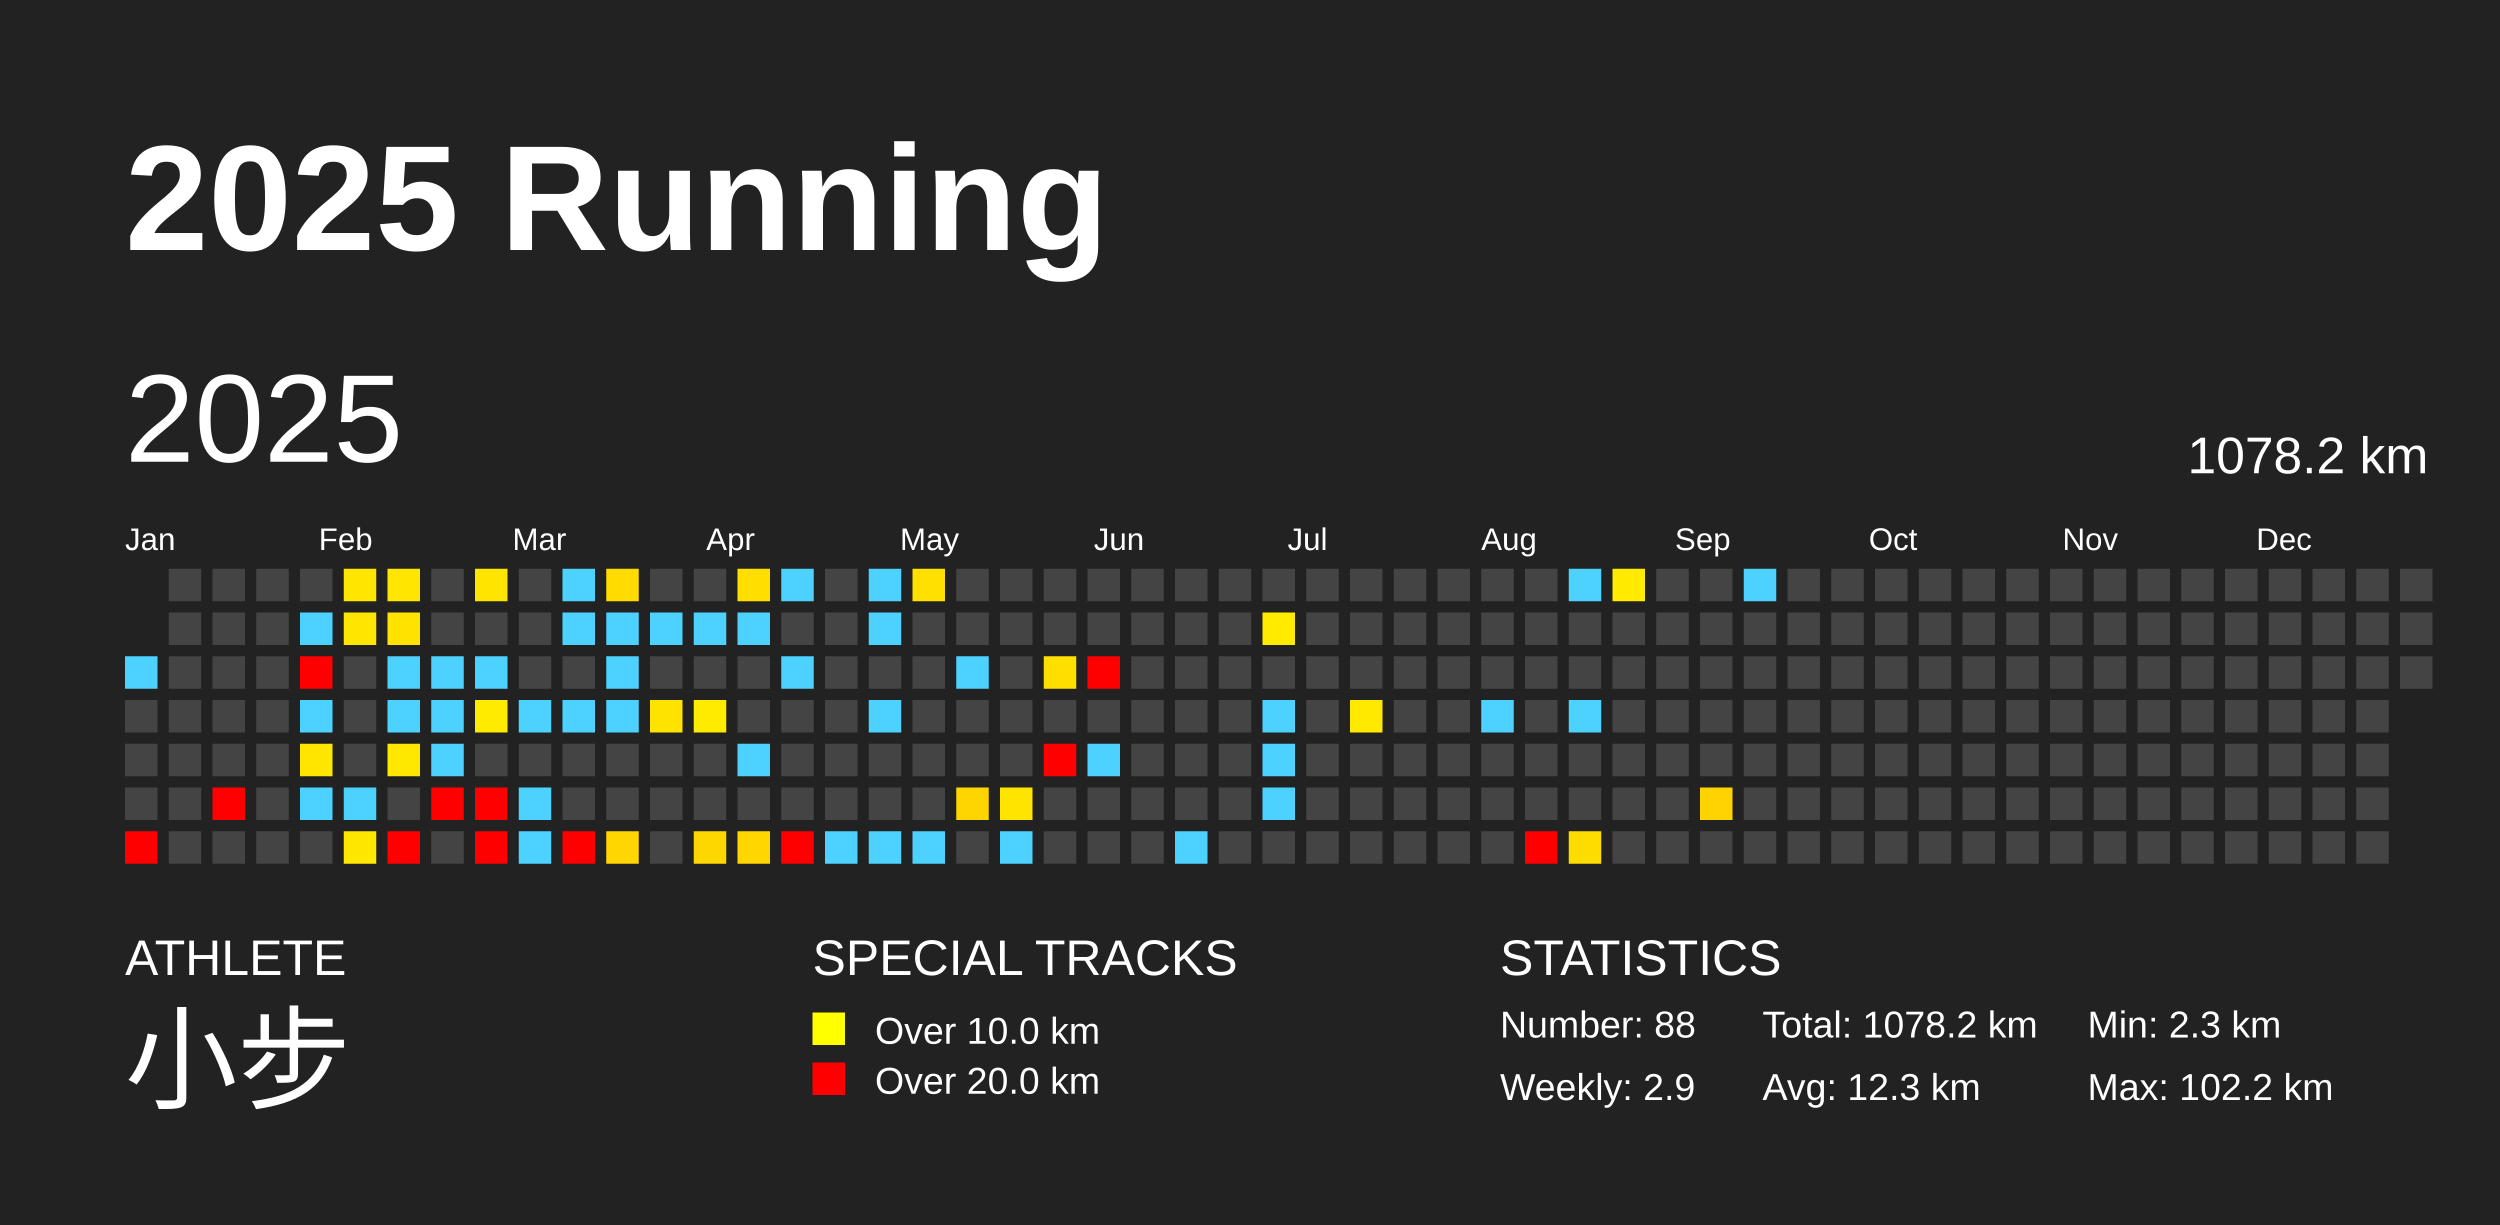
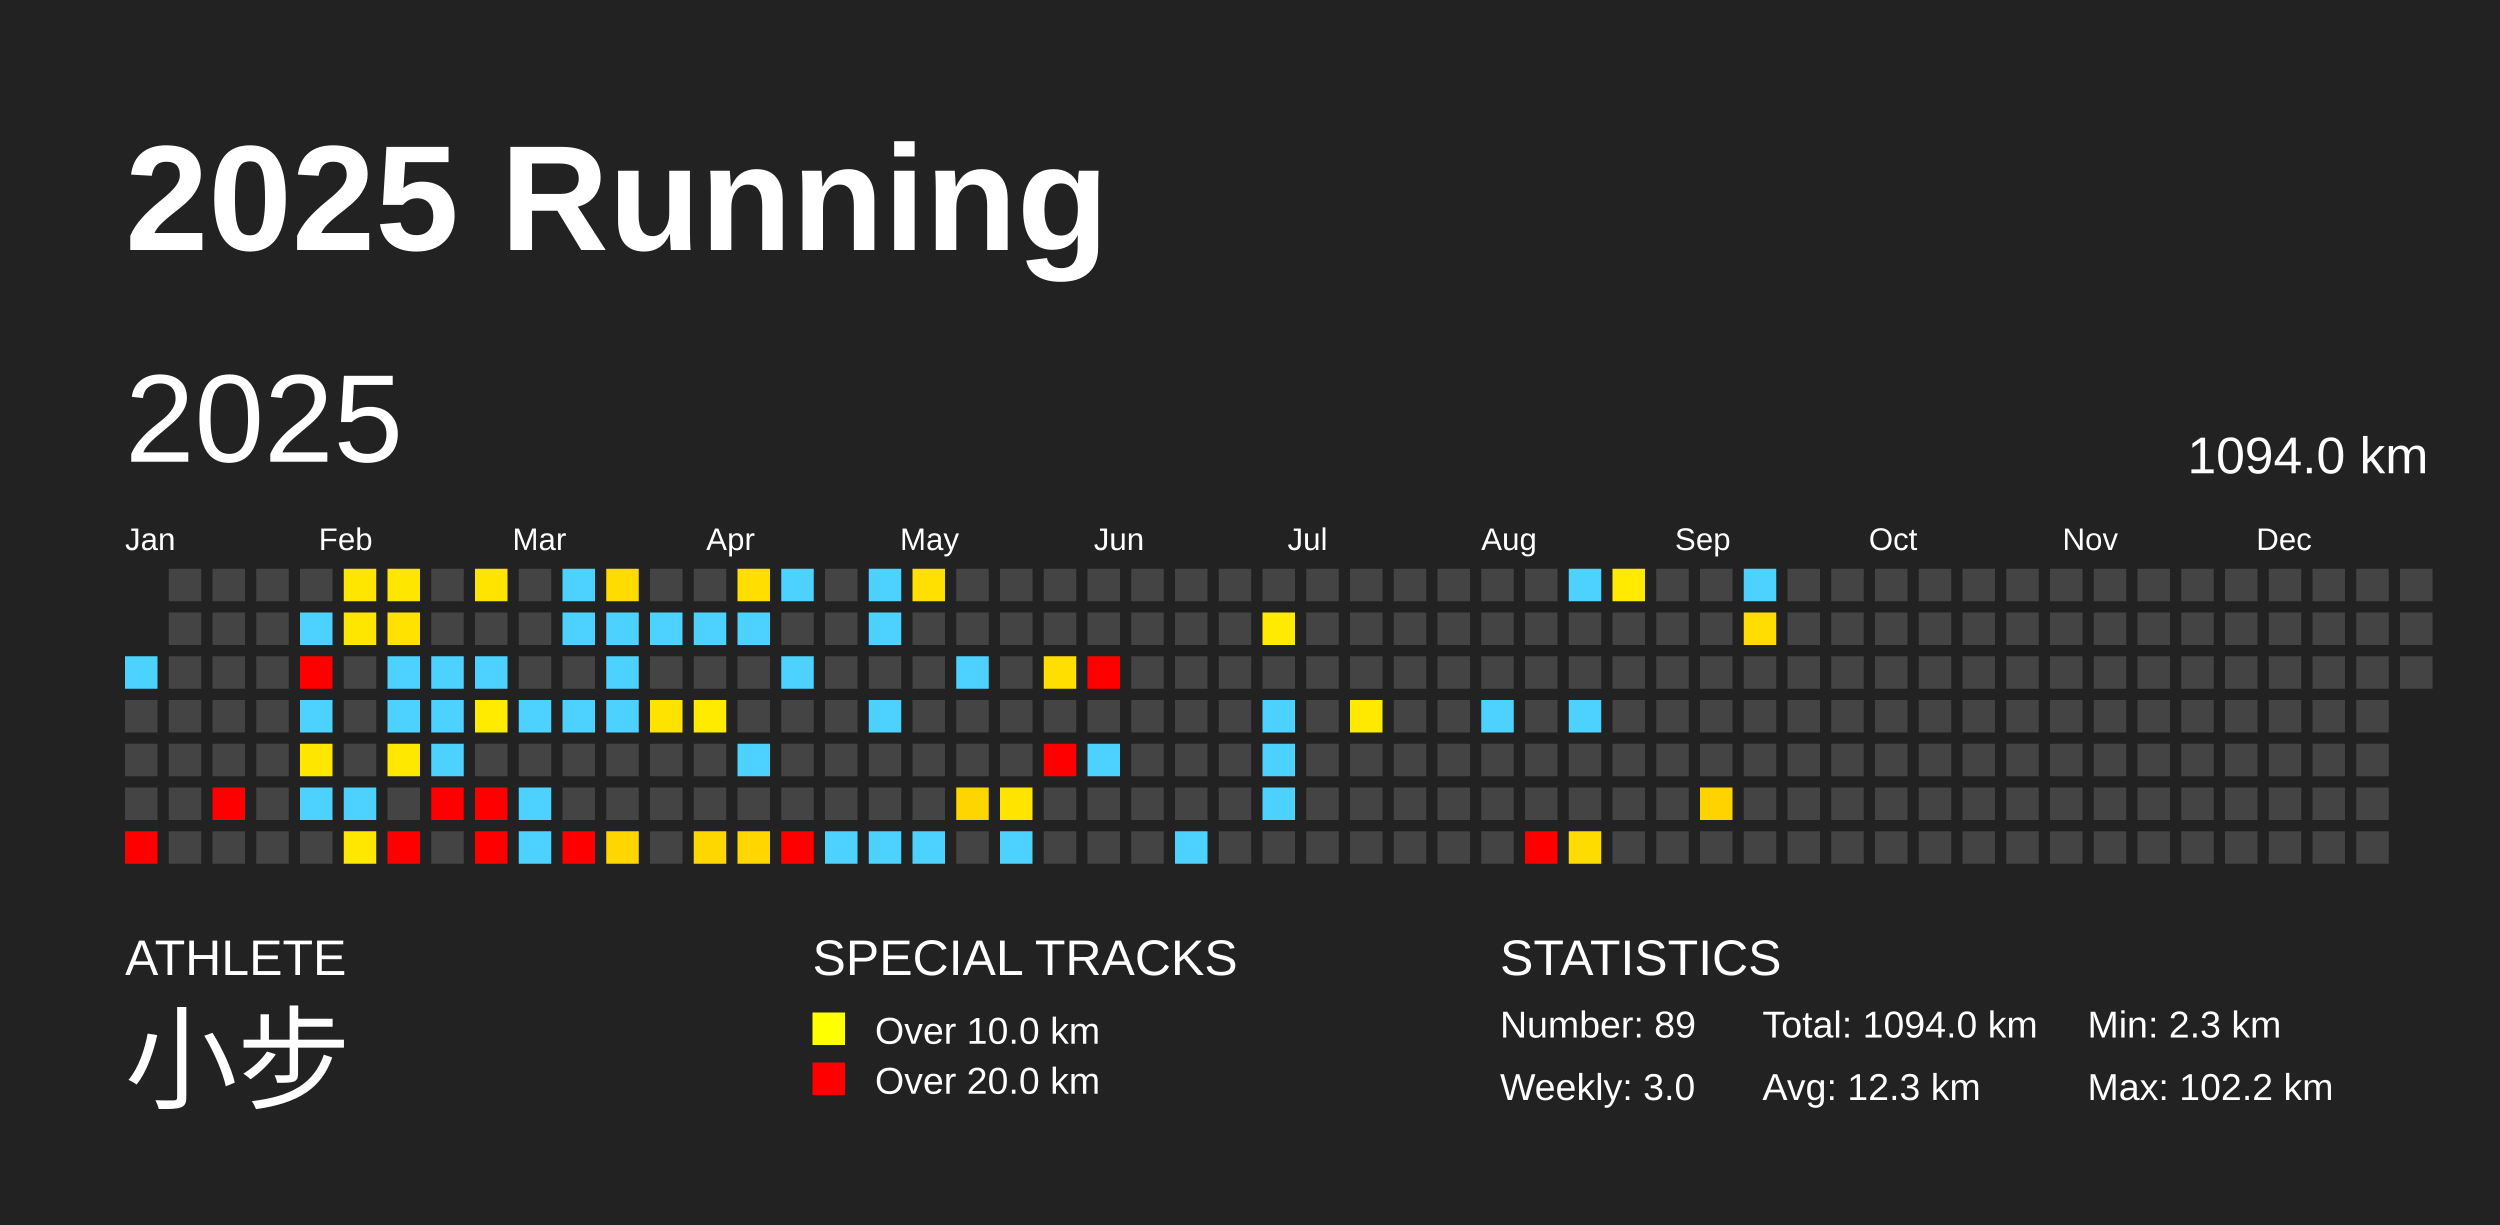
<svg xmlns="http://www.w3.org/2000/svg" baseProfile="full" height="98mm" version="1.1" viewBox="0,0,200,98" width="200mm">
  <defs />
  <rect fill="#222222" height="98" width="200" x="0" y="0" />
  <text fill="#FFFFFF" style="font-size:12px; font-family:Arial; font-weight:bold;" x="10" y="20">2025 Running</text>
  <text fill="#FFFFFF" style="font-size:4px; font-family:Arial" x="10" y="78">ATHLETE</text>
  <text fill="#FFFFFF" style="font-size:9px; font-family:Arial" x="10" y="88">小步</text>
  <text fill="#FFFFFF" style="font-size:4px; font-family:Arial" x="65" y="78">SPECIAL TRACKS</text>
  <rect fill="yellow" height="2.6" width="2.6" x="65" y="81" />
  <text fill="#FFFFFF" style="font-size:3px; font-family:Arial" x="70" y="83.5">Over 10.0 km</text>
  <rect fill="red" height="2.6" width="2.6" x="65" y="85" />
  <text fill="#FFFFFF" style="font-size:3px; font-family:Arial" x="70" y="87.5">Over 20.0 km</text>
  <text fill="#FFFFFF" style="font-size:4px; font-family:Arial" x="120" y="78">STATISTICS</text>
-   <text fill="#FFFFFF" style="font-size:3px; font-family:Arial" x="120" y="83">Number: 88</text>
-   <text fill="#FFFFFF" style="font-size:3px; font-family:Arial" x="120" y="88">Weekly: 2.9</text>
-   <text fill="#FFFFFF" style="font-size:3px; font-family:Arial" x="141" y="83">Total: 1078.2 km</text>
+   <text fill="#FFFFFF" style="font-size:3px; font-family:Arial" x="120" y="83">Number: 89</text>
+   <text fill="#FFFFFF" style="font-size:3px; font-family:Arial" x="120" y="88">Weekly: 3.0</text>
+   <text fill="#FFFFFF" style="font-size:3px; font-family:Arial" x="141" y="83">Total: 1094.0 km</text>
  <text fill="#FFFFFF" style="font-size:3px; font-family:Arial" x="141" y="88">Avg: 12.3 km</text>
  <text fill="#FFFFFF" style="font-size:3px; font-family:Arial" x="167" y="83">Min: 2.3 km</text>
  <text fill="#FFFFFF" style="font-size:3px; font-family:Arial" x="167" y="88">Max: 102.2 km</text>
  <text dominant-baseline="hanging" fill="#FFFFFF" style="font-size:10.0px; font-family:Arial;" x="10" y="30">2025</text>
-   <text dominant-baseline="hanging" fill="#FFFFFF" style="font-size:4.125px; font-family:Arial;" x="175" y="35">1078.2 km</text>
+   <text dominant-baseline="hanging" fill="#FFFFFF" style="font-size:4.125px; font-family:Arial;" x="175" y="35">1094.0 km</text>
  <text fill="#FFFFFF" style="font-size:2.5px; font-family:Arial" x="10.0" y="44">Jan</text>
  <text fill="#FFFFFF" style="font-size:2.5px; font-family:Arial" x="25.5" y="44">Feb</text>
  <text fill="#FFFFFF" style="font-size:2.5px; font-family:Arial" x="41.0" y="44">Mar</text>
  <text fill="#FFFFFF" style="font-size:2.5px; font-family:Arial" x="56.5" y="44">Apr</text>
  <text fill="#FFFFFF" style="font-size:2.5px; font-family:Arial" x="72.0" y="44">May</text>
  <text fill="#FFFFFF" style="font-size:2.5px; font-family:Arial" x="87.5" y="44">Jun</text>
  <text fill="#FFFFFF" style="font-size:2.5px; font-family:Arial" x="103.0" y="44">Jul</text>
  <text fill="#FFFFFF" style="font-size:2.5px; font-family:Arial" x="118.5" y="44">Aug</text>
  <text fill="#FFFFFF" style="font-size:2.5px; font-family:Arial" x="134.0" y="44">Sep</text>
  <text fill="#FFFFFF" style="font-size:2.5px; font-family:Arial" x="149.5" y="44">Oct</text>
  <text fill="#FFFFFF" style="font-size:2.5px; font-family:Arial" x="165.0" y="44">Nov</text>
  <text fill="#FFFFFF" style="font-size:2.5px; font-family:Arial" x="180.5" y="44">Dec</text>
  <rect fill="#4dd2ff" height="2.6" width="2.6" x="10.0" y="52.5" />
  <rect fill="#444444" height="2.6" width="2.6" x="10.0" y="56.0" />
  <rect fill="#444444" height="2.6" width="2.6" x="10.0" y="59.5" />
  <rect fill="#444444" height="2.6" width="2.6" x="10.0" y="63.0" />
  <rect fill="red" height="2.6" width="2.6" x="10.0" y="66.5" />
  <rect fill="#444444" height="2.6" width="2.6" x="13.5" y="45.5" />
  <rect fill="#444444" height="2.6" width="2.6" x="13.5" y="49.0" />
  <rect fill="#444444" height="2.6" width="2.6" x="13.5" y="52.5" />
  <rect fill="#444444" height="2.6" width="2.6" x="13.5" y="56.0" />
  <rect fill="#444444" height="2.6" width="2.6" x="13.5" y="59.5" />
  <rect fill="#444444" height="2.6" width="2.6" x="13.5" y="63.0" />
  <rect fill="#444444" height="2.6" width="2.6" x="13.5" y="66.5" />
  <rect fill="#444444" height="2.6" width="2.6" x="17.0" y="45.5" />
  <rect fill="#444444" height="2.6" width="2.6" x="17.0" y="49.0" />
  <rect fill="#444444" height="2.6" width="2.6" x="17.0" y="52.5" />
  <rect fill="#444444" height="2.6" width="2.6" x="17.0" y="56.0" />
  <rect fill="#444444" height="2.6" width="2.6" x="17.0" y="59.5" />
  <rect fill="red" height="2.6" width="2.6" x="17.0" y="63.0" />
  <rect fill="#444444" height="2.6" width="2.6" x="17.0" y="66.5" />
  <rect fill="#444444" height="2.6" width="2.6" x="20.5" y="45.5" />
  <rect fill="#444444" height="2.6" width="2.6" x="20.5" y="49.0" />
  <rect fill="#444444" height="2.6" width="2.6" x="20.5" y="52.5" />
  <rect fill="#444444" height="2.6" width="2.6" x="20.5" y="56.0" />
  <rect fill="#444444" height="2.6" width="2.6" x="20.5" y="59.5" />
  <rect fill="#444444" height="2.6" width="2.6" x="20.5" y="63.0" />
  <rect fill="#444444" height="2.6" width="2.6" x="20.5" y="66.5" />
  <rect fill="#444444" height="2.6" width="2.6" x="24.0" y="45.5" />
  <rect fill="#4dd2ff" height="2.6" width="2.6" x="24.0" y="49.0" />
  <rect fill="red" height="2.6" width="2.6" x="24.0" y="52.5" />
  <rect fill="#4dd2ff" height="2.6" width="2.6" x="24.0" y="56.0" />
  <rect fill="#ffe600" height="2.6" width="2.6" x="24.0" y="59.5" />
  <rect fill="#4dd2ff" height="2.6" width="2.6" x="24.0" y="63.0" />
  <rect fill="#444444" height="2.6" width="2.6" x="24.0" y="66.5" />
  <rect fill="#ffe600" height="2.6" width="2.6" x="27.5" y="45.5" />
  <rect fill="#ffe600" height="2.6" width="2.6" x="27.5" y="49.0" />
  <rect fill="#444444" height="2.6" width="2.6" x="27.5" y="52.5" />
  <rect fill="#444444" height="2.6" width="2.6" x="27.5" y="56.0" />
  <rect fill="#444444" height="2.6" width="2.6" x="27.5" y="59.5" />
  <rect fill="#4dd2ff" height="2.6" width="2.6" x="27.5" y="63.0" />
  <rect fill="#ffe700" height="2.6" width="2.6" x="27.5" y="66.5" />
  <rect fill="#ffe600" height="2.6" width="2.6" x="31.0" y="45.5" />
  <rect fill="#ffe200" height="2.6" width="2.6" x="31.0" y="49.0" />
  <rect fill="#4dd2ff" height="2.6" width="2.6" x="31.0" y="52.5" />
  <rect fill="#4dd2ff" height="2.6" width="2.6" x="31.0" y="56.0" />
  <rect fill="#ffe800" height="2.6" width="2.6" x="31.0" y="59.5" />
  <rect fill="#444444" height="2.6" width="2.6" x="31.0" y="63.0" />
  <rect fill="red" height="2.6" width="2.6" x="31.0" y="66.5" />
  <rect fill="#444444" height="2.6" width="2.6" x="34.5" y="45.5" />
  <rect fill="#444444" height="2.6" width="2.6" x="34.5" y="49.0" />
  <rect fill="#4dd2ff" height="2.6" width="2.6" x="34.5" y="52.5" />
  <rect fill="#4dd2ff" height="2.6" width="2.6" x="34.5" y="56.0" />
  <rect fill="#4dd2ff" height="2.6" width="2.6" x="34.5" y="59.5" />
  <rect fill="red" height="2.6" width="2.6" x="34.5" y="63.0" />
  <rect fill="#444444" height="2.6" width="2.6" x="34.5" y="66.5" />
  <rect fill="#ffe400" height="2.6" width="2.6" x="38.0" y="45.5" />
  <rect fill="#444444" height="2.6" width="2.6" x="38.0" y="49.0" />
  <rect fill="#4dd2ff" height="2.6" width="2.6" x="38.0" y="52.5" />
  <rect fill="#ffeb00" height="2.6" width="2.6" x="38.0" y="56.0" />
  <rect fill="#444444" height="2.6" width="2.6" x="38.0" y="59.5" />
  <rect fill="red" height="2.6" width="2.6" x="38.0" y="63.0" />
  <rect fill="red" height="2.6" width="2.6" x="38.0" y="66.5" />
  <rect fill="#444444" height="2.6" width="2.6" x="41.5" y="45.5" />
  <rect fill="#444444" height="2.6" width="2.6" x="41.5" y="49.0" />
  <rect fill="#444444" height="2.6" width="2.6" x="41.5" y="52.5" />
  <rect fill="#4dd2ff" height="2.6" width="2.6" x="41.5" y="56.0" />
  <rect fill="#444444" height="2.6" width="2.6" x="41.5" y="59.5" />
  <rect fill="#4dd2ff" height="2.6" width="2.6" x="41.5" y="63.0" />
  <rect fill="#4dd2ff" height="2.6" width="2.6" x="41.5" y="66.5" />
  <rect fill="#4dd2ff" height="2.6" width="2.6" x="45.0" y="45.5" />
  <rect fill="#4dd2ff" height="2.6" width="2.6" x="45.0" y="49.0" />
  <rect fill="#444444" height="2.6" width="2.6" x="45.0" y="52.5" />
  <rect fill="#4dd2ff" height="2.6" width="2.6" x="45.0" y="56.0" />
  <rect fill="#444444" height="2.6" width="2.6" x="45.0" y="59.5" />
  <rect fill="#444444" height="2.6" width="2.6" x="45.0" y="63.0" />
  <rect fill="red" height="2.6" width="2.6" x="45.0" y="66.5" />
  <rect fill="#ffdb00" height="2.6" width="2.6" x="48.5" y="45.5" />
  <rect fill="#4dd2ff" height="2.6" width="2.6" x="48.5" y="49.0" />
  <rect fill="#4dd2ff" height="2.6" width="2.6" x="48.5" y="52.5" />
  <rect fill="#4dd2ff" height="2.6" width="2.6" x="48.5" y="56.0" />
  <rect fill="#444444" height="2.6" width="2.6" x="48.5" y="59.5" />
  <rect fill="#444444" height="2.6" width="2.6" x="48.5" y="63.0" />
  <rect fill="#ffd600" height="2.6" width="2.6" x="48.5" y="66.5" />
  <rect fill="#444444" height="2.6" width="2.6" x="52.0" y="45.5" />
  <rect fill="#4dd2ff" height="2.6" width="2.6" x="52.0" y="49.0" />
  <rect fill="#444444" height="2.6" width="2.6" x="52.0" y="52.5" />
  <rect fill="#ffe300" height="2.6" width="2.6" x="52.0" y="56.0" />
  <rect fill="#444444" height="2.6" width="2.6" x="52.0" y="59.5" />
  <rect fill="#444444" height="2.6" width="2.6" x="52.0" y="63.0" />
  <rect fill="#444444" height="2.6" width="2.6" x="52.0" y="66.5" />
  <rect fill="#444444" height="2.6" width="2.6" x="55.5" y="45.5" />
  <rect fill="#4dd2ff" height="2.6" width="2.6" x="55.5" y="49.0" />
  <rect fill="#444444" height="2.6" width="2.6" x="55.5" y="52.5" />
  <rect fill="#ffeb00" height="2.6" width="2.6" x="55.5" y="56.0" />
  <rect fill="#444444" height="2.6" width="2.6" x="55.5" y="59.5" />
  <rect fill="#444444" height="2.6" width="2.6" x="55.5" y="63.0" />
  <rect fill="#ffd700" height="2.6" width="2.6" x="55.5" y="66.5" />
  <rect fill="#ffde00" height="2.6" width="2.6" x="59.0" y="45.5" />
  <rect fill="#4dd2ff" height="2.6" width="2.6" x="59.0" y="49.0" />
  <rect fill="#444444" height="2.6" width="2.6" x="59.0" y="52.5" />
  <rect fill="#444444" height="2.6" width="2.6" x="59.0" y="56.0" />
  <rect fill="#4dd2ff" height="2.6" width="2.6" x="59.0" y="59.5" />
  <rect fill="#444444" height="2.6" width="2.6" x="59.0" y="63.0" />
  <rect fill="#ffd600" height="2.6" width="2.6" x="59.0" y="66.5" />
  <rect fill="#4dd2ff" height="2.6" width="2.6" x="62.5" y="45.5" />
  <rect fill="#444444" height="2.6" width="2.6" x="62.5" y="49.0" />
  <rect fill="#4dd2ff" height="2.6" width="2.6" x="62.5" y="52.5" />
  <rect fill="#444444" height="2.6" width="2.6" x="62.5" y="56.0" />
  <rect fill="#444444" height="2.6" width="2.6" x="62.5" y="59.5" />
  <rect fill="#444444" height="2.6" width="2.6" x="62.5" y="63.0" />
  <rect fill="red" height="2.6" width="2.6" x="62.5" y="66.5" />
  <rect fill="#444444" height="2.6" width="2.6" x="66.0" y="45.5" />
  <rect fill="#444444" height="2.6" width="2.6" x="66.0" y="49.0" />
  <rect fill="#444444" height="2.6" width="2.6" x="66.0" y="52.5" />
  <rect fill="#444444" height="2.6" width="2.6" x="66.0" y="56.0" />
  <rect fill="#444444" height="2.6" width="2.6" x="66.0" y="59.5" />
  <rect fill="#444444" height="2.6" width="2.6" x="66.0" y="63.0" />
  <rect fill="#4dd2ff" height="2.6" width="2.6" x="66.0" y="66.5" />
  <rect fill="#4dd2ff" height="2.6" width="2.6" x="69.5" y="45.5" />
  <rect fill="#4dd2ff" height="2.6" width="2.6" x="69.5" y="49.0" />
  <rect fill="#444444" height="2.6" width="2.6" x="69.5" y="52.5" />
  <rect fill="#4dd2ff" height="2.6" width="2.6" x="69.5" y="56.0" />
  <rect fill="#444444" height="2.6" width="2.6" x="69.5" y="59.5" />
  <rect fill="#444444" height="2.6" width="2.6" x="69.5" y="63.0" />
  <rect fill="#4dd2ff" height="2.6" width="2.6" x="69.5" y="66.5" />
  <rect fill="#ffe000" height="2.6" width="2.6" x="73.0" y="45.5" />
  <rect fill="#444444" height="2.6" width="2.6" x="73.0" y="49.0" />
  <rect fill="#444444" height="2.6" width="2.6" x="73.0" y="52.5" />
  <rect fill="#444444" height="2.6" width="2.6" x="73.0" y="56.0" />
  <rect fill="#444444" height="2.6" width="2.6" x="73.0" y="59.5" />
  <rect fill="#444444" height="2.6" width="2.6" x="73.0" y="63.0" />
  <rect fill="#4dd2ff" height="2.6" width="2.6" x="73.0" y="66.5" />
  <rect fill="#444444" height="2.6" width="2.6" x="76.5" y="45.5" />
  <rect fill="#444444" height="2.6" width="2.6" x="76.5" y="49.0" />
  <rect fill="#4dd2ff" height="2.6" width="2.6" x="76.5" y="52.5" />
  <rect fill="#444444" height="2.6" width="2.6" x="76.5" y="56.0" />
  <rect fill="#444444" height="2.6" width="2.6" x="76.5" y="59.5" />
  <rect fill="#ffd500" height="2.6" width="2.6" x="76.5" y="63.0" />
  <rect fill="#444444" height="2.6" width="2.6" x="76.5" y="66.5" />
  <rect fill="#444444" height="2.6" width="2.6" x="80.0" y="45.5" />
  <rect fill="#444444" height="2.6" width="2.6" x="80.0" y="49.0" />
  <rect fill="#444444" height="2.6" width="2.6" x="80.0" y="52.5" />
  <rect fill="#444444" height="2.6" width="2.6" x="80.0" y="56.0" />
  <rect fill="#444444" height="2.6" width="2.6" x="80.0" y="59.5" />
  <rect fill="#ffe400" height="2.6" width="2.6" x="80.0" y="63.0" />
  <rect fill="#4dd2ff" height="2.6" width="2.6" x="80.0" y="66.5" />
  <rect fill="#444444" height="2.6" width="2.6" x="83.5" y="45.5" />
  <rect fill="#444444" height="2.6" width="2.6" x="83.5" y="49.0" />
  <rect fill="#ffdf00" height="2.6" width="2.6" x="83.5" y="52.5" />
  <rect fill="#444444" height="2.6" width="2.6" x="83.5" y="56.0" />
  <rect fill="red" height="2.6" width="2.6" x="83.5" y="59.5" />
  <rect fill="#444444" height="2.6" width="2.6" x="83.5" y="63.0" />
  <rect fill="#444444" height="2.6" width="2.6" x="83.5" y="66.5" />
  <rect fill="#444444" height="2.6" width="2.6" x="87.0" y="45.5" />
  <rect fill="#444444" height="2.6" width="2.6" x="87.0" y="49.0" />
  <rect fill="red" height="2.6" width="2.6" x="87.0" y="52.5" />
  <rect fill="#444444" height="2.6" width="2.6" x="87.0" y="56.0" />
  <rect fill="#4dd2ff" height="2.6" width="2.6" x="87.0" y="59.5" />
  <rect fill="#444444" height="2.6" width="2.6" x="87.0" y="63.0" />
  <rect fill="#444444" height="2.6" width="2.6" x="87.0" y="66.5" />
  <rect fill="#444444" height="2.6" width="2.6" x="90.5" y="45.5" />
  <rect fill="#444444" height="2.6" width="2.6" x="90.5" y="49.0" />
  <rect fill="#444444" height="2.6" width="2.6" x="90.5" y="52.5" />
  <rect fill="#444444" height="2.6" width="2.6" x="90.5" y="56.0" />
  <rect fill="#444444" height="2.6" width="2.6" x="90.5" y="59.5" />
  <rect fill="#444444" height="2.6" width="2.6" x="90.5" y="63.0" />
  <rect fill="#444444" height="2.6" width="2.6" x="90.5" y="66.5" />
  <rect fill="#444444" height="2.6" width="2.6" x="94.0" y="45.5" />
  <rect fill="#444444" height="2.6" width="2.6" x="94.0" y="49.0" />
  <rect fill="#444444" height="2.6" width="2.6" x="94.0" y="52.5" />
  <rect fill="#444444" height="2.6" width="2.6" x="94.0" y="56.0" />
  <rect fill="#444444" height="2.6" width="2.6" x="94.0" y="59.5" />
  <rect fill="#444444" height="2.6" width="2.6" x="94.0" y="63.0" />
  <rect fill="#4dd2ff" height="2.6" width="2.6" x="94.0" y="66.5" />
  <rect fill="#444444" height="2.6" width="2.6" x="97.5" y="45.5" />
  <rect fill="#444444" height="2.6" width="2.6" x="97.5" y="49.0" />
  <rect fill="#444444" height="2.6" width="2.6" x="97.5" y="52.5" />
  <rect fill="#444444" height="2.6" width="2.6" x="97.5" y="56.0" />
  <rect fill="#444444" height="2.6" width="2.6" x="97.5" y="59.5" />
  <rect fill="#444444" height="2.6" width="2.6" x="97.5" y="63.0" />
  <rect fill="#444444" height="2.6" width="2.6" x="97.5" y="66.5" />
  <rect fill="#444444" height="2.6" width="2.6" x="101.0" y="45.5" />
  <rect fill="#ffea00" height="2.6" width="2.6" x="101.0" y="49.0" />
  <rect fill="#444444" height="2.6" width="2.6" x="101.0" y="52.5" />
  <rect fill="#4dd2ff" height="2.6" width="2.6" x="101.0" y="56.0" />
  <rect fill="#4dd2ff" height="2.6" width="2.6" x="101.0" y="59.5" />
  <rect fill="#4dd2ff" height="2.6" width="2.6" x="101.0" y="63.0" />
  <rect fill="#444444" height="2.6" width="2.6" x="101.0" y="66.5" />
  <rect fill="#444444" height="2.6" width="2.6" x="104.5" y="45.5" />
  <rect fill="#444444" height="2.6" width="2.6" x="104.5" y="49.0" />
  <rect fill="#444444" height="2.6" width="2.6" x="104.5" y="52.5" />
  <rect fill="#444444" height="2.6" width="2.6" x="104.5" y="56.0" />
  <rect fill="#444444" height="2.6" width="2.6" x="104.5" y="59.5" />
  <rect fill="#444444" height="2.6" width="2.6" x="104.5" y="63.0" />
  <rect fill="#444444" height="2.6" width="2.6" x="104.5" y="66.5" />
  <rect fill="#444444" height="2.6" width="2.6" x="108.0" y="45.5" />
  <rect fill="#444444" height="2.6" width="2.6" x="108.0" y="49.0" />
  <rect fill="#444444" height="2.6" width="2.6" x="108.0" y="52.5" />
  <rect fill="#ffe900" height="2.6" width="2.6" x="108.0" y="56.0" />
  <rect fill="#444444" height="2.6" width="2.6" x="108.0" y="59.5" />
  <rect fill="#444444" height="2.6" width="2.6" x="108.0" y="63.0" />
  <rect fill="#444444" height="2.6" width="2.6" x="108.0" y="66.5" />
  <rect fill="#444444" height="2.6" width="2.6" x="111.5" y="45.5" />
  <rect fill="#444444" height="2.6" width="2.6" x="111.5" y="49.0" />
  <rect fill="#444444" height="2.6" width="2.6" x="111.5" y="52.5" />
  <rect fill="#444444" height="2.6" width="2.6" x="111.5" y="56.0" />
  <rect fill="#444444" height="2.6" width="2.6" x="111.5" y="59.5" />
  <rect fill="#444444" height="2.6" width="2.6" x="111.5" y="63.0" />
  <rect fill="#444444" height="2.6" width="2.6" x="111.5" y="66.5" />
  <rect fill="#444444" height="2.6" width="2.6" x="115.0" y="45.5" />
  <rect fill="#444444" height="2.6" width="2.6" x="115.0" y="49.0" />
  <rect fill="#444444" height="2.6" width="2.6" x="115.0" y="52.5" />
  <rect fill="#444444" height="2.6" width="2.6" x="115.0" y="56.0" />
  <rect fill="#444444" height="2.6" width="2.6" x="115.0" y="59.5" />
  <rect fill="#444444" height="2.6" width="2.6" x="115.0" y="63.0" />
  <rect fill="#444444" height="2.6" width="2.6" x="115.0" y="66.5" />
  <rect fill="#444444" height="2.6" width="2.6" x="118.5" y="45.5" />
  <rect fill="#444444" height="2.6" width="2.6" x="118.5" y="49.0" />
  <rect fill="#444444" height="2.6" width="2.6" x="118.5" y="52.5" />
  <rect fill="#4dd2ff" height="2.6" width="2.6" x="118.5" y="56.0" />
  <rect fill="#444444" height="2.6" width="2.6" x="118.5" y="59.5" />
  <rect fill="#444444" height="2.6" width="2.6" x="118.5" y="63.0" />
  <rect fill="#444444" height="2.6" width="2.6" x="118.5" y="66.5" />
  <rect fill="#444444" height="2.6" width="2.6" x="122.0" y="45.5" />
  <rect fill="#444444" height="2.6" width="2.6" x="122.0" y="49.0" />
  <rect fill="#444444" height="2.6" width="2.6" x="122.0" y="52.5" />
  <rect fill="#444444" height="2.6" width="2.6" x="122.0" y="56.0" />
  <rect fill="#444444" height="2.6" width="2.6" x="122.0" y="59.5" />
  <rect fill="#444444" height="2.6" width="2.6" x="122.0" y="63.0" />
  <rect fill="red" height="2.6" width="2.6" x="122.0" y="66.5" />
  <rect fill="#4dd2ff" height="2.6" width="2.6" x="125.5" y="45.5" />
  <rect fill="#444444" height="2.6" width="2.6" x="125.5" y="49.0" />
  <rect fill="#444444" height="2.6" width="2.6" x="125.5" y="52.5" />
  <rect fill="#4dd2ff" height="2.6" width="2.6" x="125.5" y="56.0" />
  <rect fill="#444444" height="2.6" width="2.6" x="125.5" y="59.5" />
  <rect fill="#444444" height="2.6" width="2.6" x="125.5" y="63.0" />
  <rect fill="#ffdc00" height="2.6" width="2.6" x="125.5" y="66.5" />
  <rect fill="#ffea00" height="2.6" width="2.6" x="129.0" y="45.5" />
  <rect fill="#444444" height="2.6" width="2.6" x="129.0" y="49.0" />
  <rect fill="#444444" height="2.6" width="2.6" x="129.0" y="52.5" />
  <rect fill="#444444" height="2.6" width="2.6" x="129.0" y="56.0" />
  <rect fill="#444444" height="2.6" width="2.6" x="129.0" y="59.5" />
  <rect fill="#444444" height="2.6" width="2.6" x="129.0" y="63.0" />
  <rect fill="#444444" height="2.6" width="2.6" x="129.0" y="66.5" />
  <rect fill="#444444" height="2.6" width="2.6" x="132.5" y="45.5" />
  <rect fill="#444444" height="2.6" width="2.6" x="132.5" y="49.0" />
  <rect fill="#444444" height="2.6" width="2.6" x="132.5" y="52.5" />
  <rect fill="#444444" height="2.6" width="2.6" x="132.5" y="56.0" />
  <rect fill="#444444" height="2.6" width="2.6" x="132.5" y="59.5" />
  <rect fill="#444444" height="2.6" width="2.6" x="132.5" y="63.0" />
  <rect fill="#444444" height="2.6" width="2.6" x="132.5" y="66.5" />
  <rect fill="#444444" height="2.6" width="2.6" x="136.0" y="45.5" />
  <rect fill="#444444" height="2.6" width="2.6" x="136.0" y="49.0" />
  <rect fill="#444444" height="2.6" width="2.6" x="136.0" y="52.5" />
  <rect fill="#444444" height="2.6" width="2.6" x="136.0" y="56.0" />
  <rect fill="#444444" height="2.6" width="2.6" x="136.0" y="59.5" />
  <rect fill="#ffd300" height="2.6" width="2.6" x="136.0" y="63.0" />
  <rect fill="#444444" height="2.6" width="2.6" x="136.0" y="66.5" />
  <rect fill="#4dd2ff" height="2.6" width="2.6" x="139.5" y="45.5" />
-   <rect fill="#444444" height="2.6" width="2.6" x="139.5" y="49.0" />
+   <rect fill="#ffdd00" height="2.6" width="2.6" x="139.5" y="49.0" />
  <rect fill="#444444" height="2.6" width="2.6" x="139.5" y="52.5" />
  <rect fill="#444444" height="2.6" width="2.6" x="139.5" y="56.0" />
  <rect fill="#444444" height="2.6" width="2.6" x="139.5" y="59.5" />
  <rect fill="#444444" height="2.6" width="2.6" x="139.5" y="63.0" />
  <rect fill="#444444" height="2.6" width="2.6" x="139.5" y="66.5" />
  <rect fill="#444444" height="2.6" width="2.6" x="143.0" y="45.5" />
  <rect fill="#444444" height="2.6" width="2.6" x="143.0" y="49.0" />
  <rect fill="#444444" height="2.6" width="2.6" x="143.0" y="52.5" />
  <rect fill="#444444" height="2.6" width="2.6" x="143.0" y="56.0" />
  <rect fill="#444444" height="2.6" width="2.6" x="143.0" y="59.5" />
  <rect fill="#444444" height="2.6" width="2.6" x="143.0" y="63.0" />
  <rect fill="#444444" height="2.6" width="2.6" x="143.0" y="66.5" />
  <rect fill="#444444" height="2.6" width="2.6" x="146.5" y="45.5" />
  <rect fill="#444444" height="2.6" width="2.6" x="146.5" y="49.0" />
  <rect fill="#444444" height="2.6" width="2.6" x="146.5" y="52.5" />
  <rect fill="#444444" height="2.6" width="2.6" x="146.5" y="56.0" />
  <rect fill="#444444" height="2.6" width="2.6" x="146.5" y="59.5" />
  <rect fill="#444444" height="2.6" width="2.6" x="146.5" y="63.0" />
  <rect fill="#444444" height="2.6" width="2.6" x="146.5" y="66.5" />
  <rect fill="#444444" height="2.6" width="2.6" x="150.0" y="45.5" />
  <rect fill="#444444" height="2.6" width="2.6" x="150.0" y="49.0" />
  <rect fill="#444444" height="2.6" width="2.6" x="150.0" y="52.5" />
  <rect fill="#444444" height="2.6" width="2.6" x="150.0" y="56.0" />
  <rect fill="#444444" height="2.6" width="2.6" x="150.0" y="59.5" />
  <rect fill="#444444" height="2.6" width="2.6" x="150.0" y="63.0" />
  <rect fill="#444444" height="2.6" width="2.6" x="150.0" y="66.5" />
  <rect fill="#444444" height="2.6" width="2.6" x="153.5" y="45.5" />
  <rect fill="#444444" height="2.6" width="2.6" x="153.5" y="49.0" />
  <rect fill="#444444" height="2.6" width="2.6" x="153.5" y="52.5" />
  <rect fill="#444444" height="2.6" width="2.6" x="153.5" y="56.0" />
  <rect fill="#444444" height="2.6" width="2.6" x="153.5" y="59.5" />
  <rect fill="#444444" height="2.6" width="2.6" x="153.5" y="63.0" />
  <rect fill="#444444" height="2.6" width="2.6" x="153.5" y="66.5" />
  <rect fill="#444444" height="2.6" width="2.6" x="157.0" y="45.5" />
  <rect fill="#444444" height="2.6" width="2.6" x="157.0" y="49.0" />
  <rect fill="#444444" height="2.6" width="2.6" x="157.0" y="52.5" />
  <rect fill="#444444" height="2.6" width="2.6" x="157.0" y="56.0" />
  <rect fill="#444444" height="2.6" width="2.6" x="157.0" y="59.5" />
  <rect fill="#444444" height="2.6" width="2.6" x="157.0" y="63.0" />
  <rect fill="#444444" height="2.6" width="2.6" x="157.0" y="66.5" />
  <rect fill="#444444" height="2.6" width="2.6" x="160.5" y="45.5" />
  <rect fill="#444444" height="2.6" width="2.6" x="160.5" y="49.0" />
  <rect fill="#444444" height="2.6" width="2.6" x="160.5" y="52.5" />
  <rect fill="#444444" height="2.6" width="2.6" x="160.5" y="56.0" />
  <rect fill="#444444" height="2.6" width="2.6" x="160.5" y="59.5" />
  <rect fill="#444444" height="2.6" width="2.6" x="160.5" y="63.0" />
  <rect fill="#444444" height="2.6" width="2.6" x="160.5" y="66.5" />
  <rect fill="#444444" height="2.6" width="2.6" x="164.0" y="45.5" />
  <rect fill="#444444" height="2.6" width="2.6" x="164.0" y="49.0" />
  <rect fill="#444444" height="2.6" width="2.6" x="164.0" y="52.5" />
  <rect fill="#444444" height="2.6" width="2.6" x="164.0" y="56.0" />
  <rect fill="#444444" height="2.6" width="2.6" x="164.0" y="59.5" />
  <rect fill="#444444" height="2.6" width="2.6" x="164.0" y="63.0" />
  <rect fill="#444444" height="2.6" width="2.6" x="164.0" y="66.5" />
  <rect fill="#444444" height="2.6" width="2.6" x="167.5" y="45.5" />
  <rect fill="#444444" height="2.6" width="2.6" x="167.5" y="49.0" />
  <rect fill="#444444" height="2.6" width="2.6" x="167.5" y="52.5" />
  <rect fill="#444444" height="2.6" width="2.6" x="167.5" y="56.0" />
  <rect fill="#444444" height="2.6" width="2.6" x="167.5" y="59.5" />
  <rect fill="#444444" height="2.6" width="2.6" x="167.5" y="63.0" />
  <rect fill="#444444" height="2.6" width="2.6" x="167.5" y="66.5" />
  <rect fill="#444444" height="2.6" width="2.6" x="171.0" y="45.5" />
  <rect fill="#444444" height="2.6" width="2.6" x="171.0" y="49.0" />
  <rect fill="#444444" height="2.6" width="2.6" x="171.0" y="52.5" />
  <rect fill="#444444" height="2.6" width="2.6" x="171.0" y="56.0" />
  <rect fill="#444444" height="2.6" width="2.6" x="171.0" y="59.5" />
  <rect fill="#444444" height="2.6" width="2.6" x="171.0" y="63.0" />
  <rect fill="#444444" height="2.6" width="2.6" x="171.0" y="66.5" />
  <rect fill="#444444" height="2.6" width="2.6" x="174.5" y="45.5" />
  <rect fill="#444444" height="2.6" width="2.6" x="174.5" y="49.0" />
  <rect fill="#444444" height="2.6" width="2.6" x="174.5" y="52.5" />
  <rect fill="#444444" height="2.6" width="2.6" x="174.5" y="56.0" />
  <rect fill="#444444" height="2.6" width="2.6" x="174.5" y="59.5" />
  <rect fill="#444444" height="2.6" width="2.6" x="174.5" y="63.0" />
  <rect fill="#444444" height="2.6" width="2.6" x="174.5" y="66.5" />
  <rect fill="#444444" height="2.6" width="2.6" x="178.0" y="45.5" />
  <rect fill="#444444" height="2.6" width="2.6" x="178.0" y="49.0" />
  <rect fill="#444444" height="2.6" width="2.6" x="178.0" y="52.5" />
  <rect fill="#444444" height="2.6" width="2.6" x="178.0" y="56.0" />
  <rect fill="#444444" height="2.6" width="2.6" x="178.0" y="59.5" />
  <rect fill="#444444" height="2.6" width="2.6" x="178.0" y="63.0" />
  <rect fill="#444444" height="2.6" width="2.6" x="178.0" y="66.5" />
  <rect fill="#444444" height="2.6" width="2.6" x="181.5" y="45.5" />
  <rect fill="#444444" height="2.6" width="2.6" x="181.5" y="49.0" />
  <rect fill="#444444" height="2.6" width="2.6" x="181.5" y="52.5" />
  <rect fill="#444444" height="2.6" width="2.6" x="181.5" y="56.0" />
  <rect fill="#444444" height="2.6" width="2.6" x="181.5" y="59.5" />
  <rect fill="#444444" height="2.6" width="2.6" x="181.5" y="63.0" />
  <rect fill="#444444" height="2.6" width="2.6" x="181.5" y="66.5" />
  <rect fill="#444444" height="2.6" width="2.6" x="185.0" y="45.5" />
  <rect fill="#444444" height="2.6" width="2.6" x="185.0" y="49.0" />
  <rect fill="#444444" height="2.6" width="2.6" x="185.0" y="52.5" />
  <rect fill="#444444" height="2.6" width="2.6" x="185.0" y="56.0" />
  <rect fill="#444444" height="2.6" width="2.6" x="185.0" y="59.5" />
  <rect fill="#444444" height="2.6" width="2.6" x="185.0" y="63.0" />
  <rect fill="#444444" height="2.6" width="2.6" x="185.0" y="66.5" />
  <rect fill="#444444" height="2.6" width="2.6" x="188.5" y="45.5" />
  <rect fill="#444444" height="2.6" width="2.6" x="188.5" y="49.0" />
  <rect fill="#444444" height="2.6" width="2.6" x="188.5" y="52.5" />
  <rect fill="#444444" height="2.6" width="2.6" x="188.5" y="56.0" />
  <rect fill="#444444" height="2.6" width="2.6" x="188.5" y="59.5" />
  <rect fill="#444444" height="2.6" width="2.6" x="188.5" y="63.0" />
  <rect fill="#444444" height="2.6" width="2.6" x="188.5" y="66.5" />
  <rect fill="#444444" height="2.6" width="2.6" x="192.0" y="45.5" />
  <rect fill="#444444" height="2.6" width="2.6" x="192.0" y="49.0" />
  <rect fill="#444444" height="2.6" width="2.6" x="192.0" y="52.5" />
</svg>
